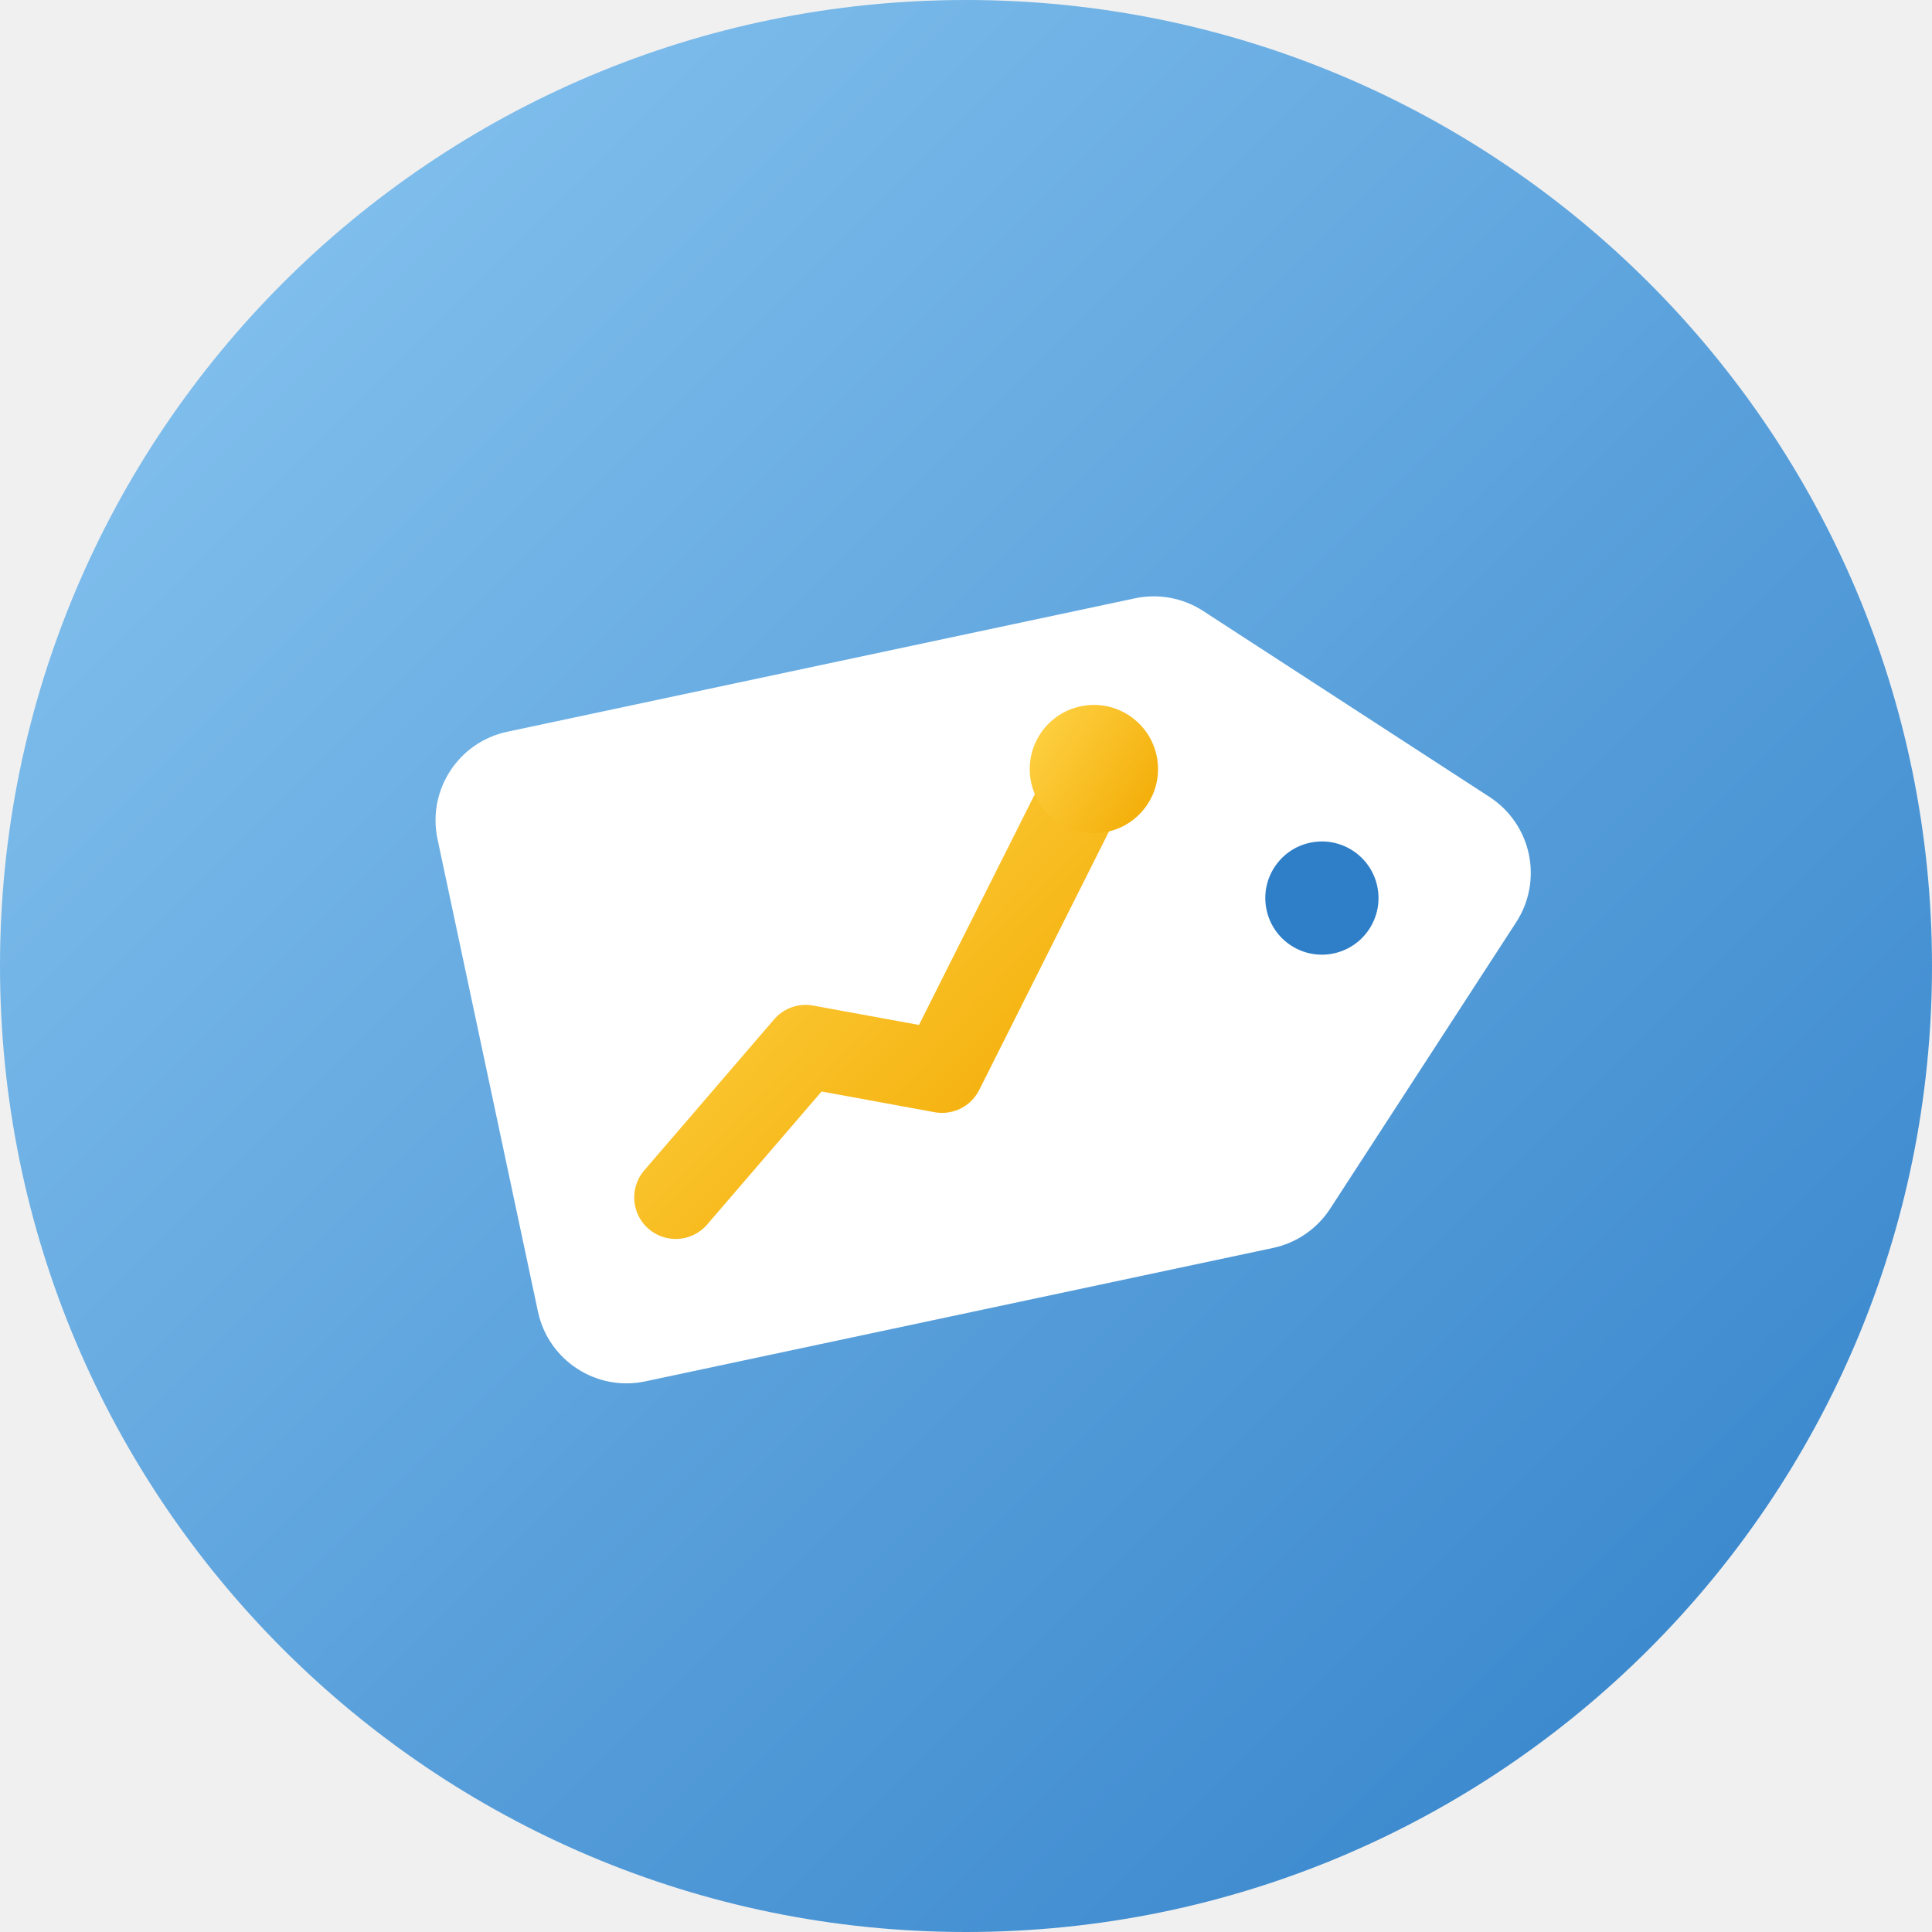
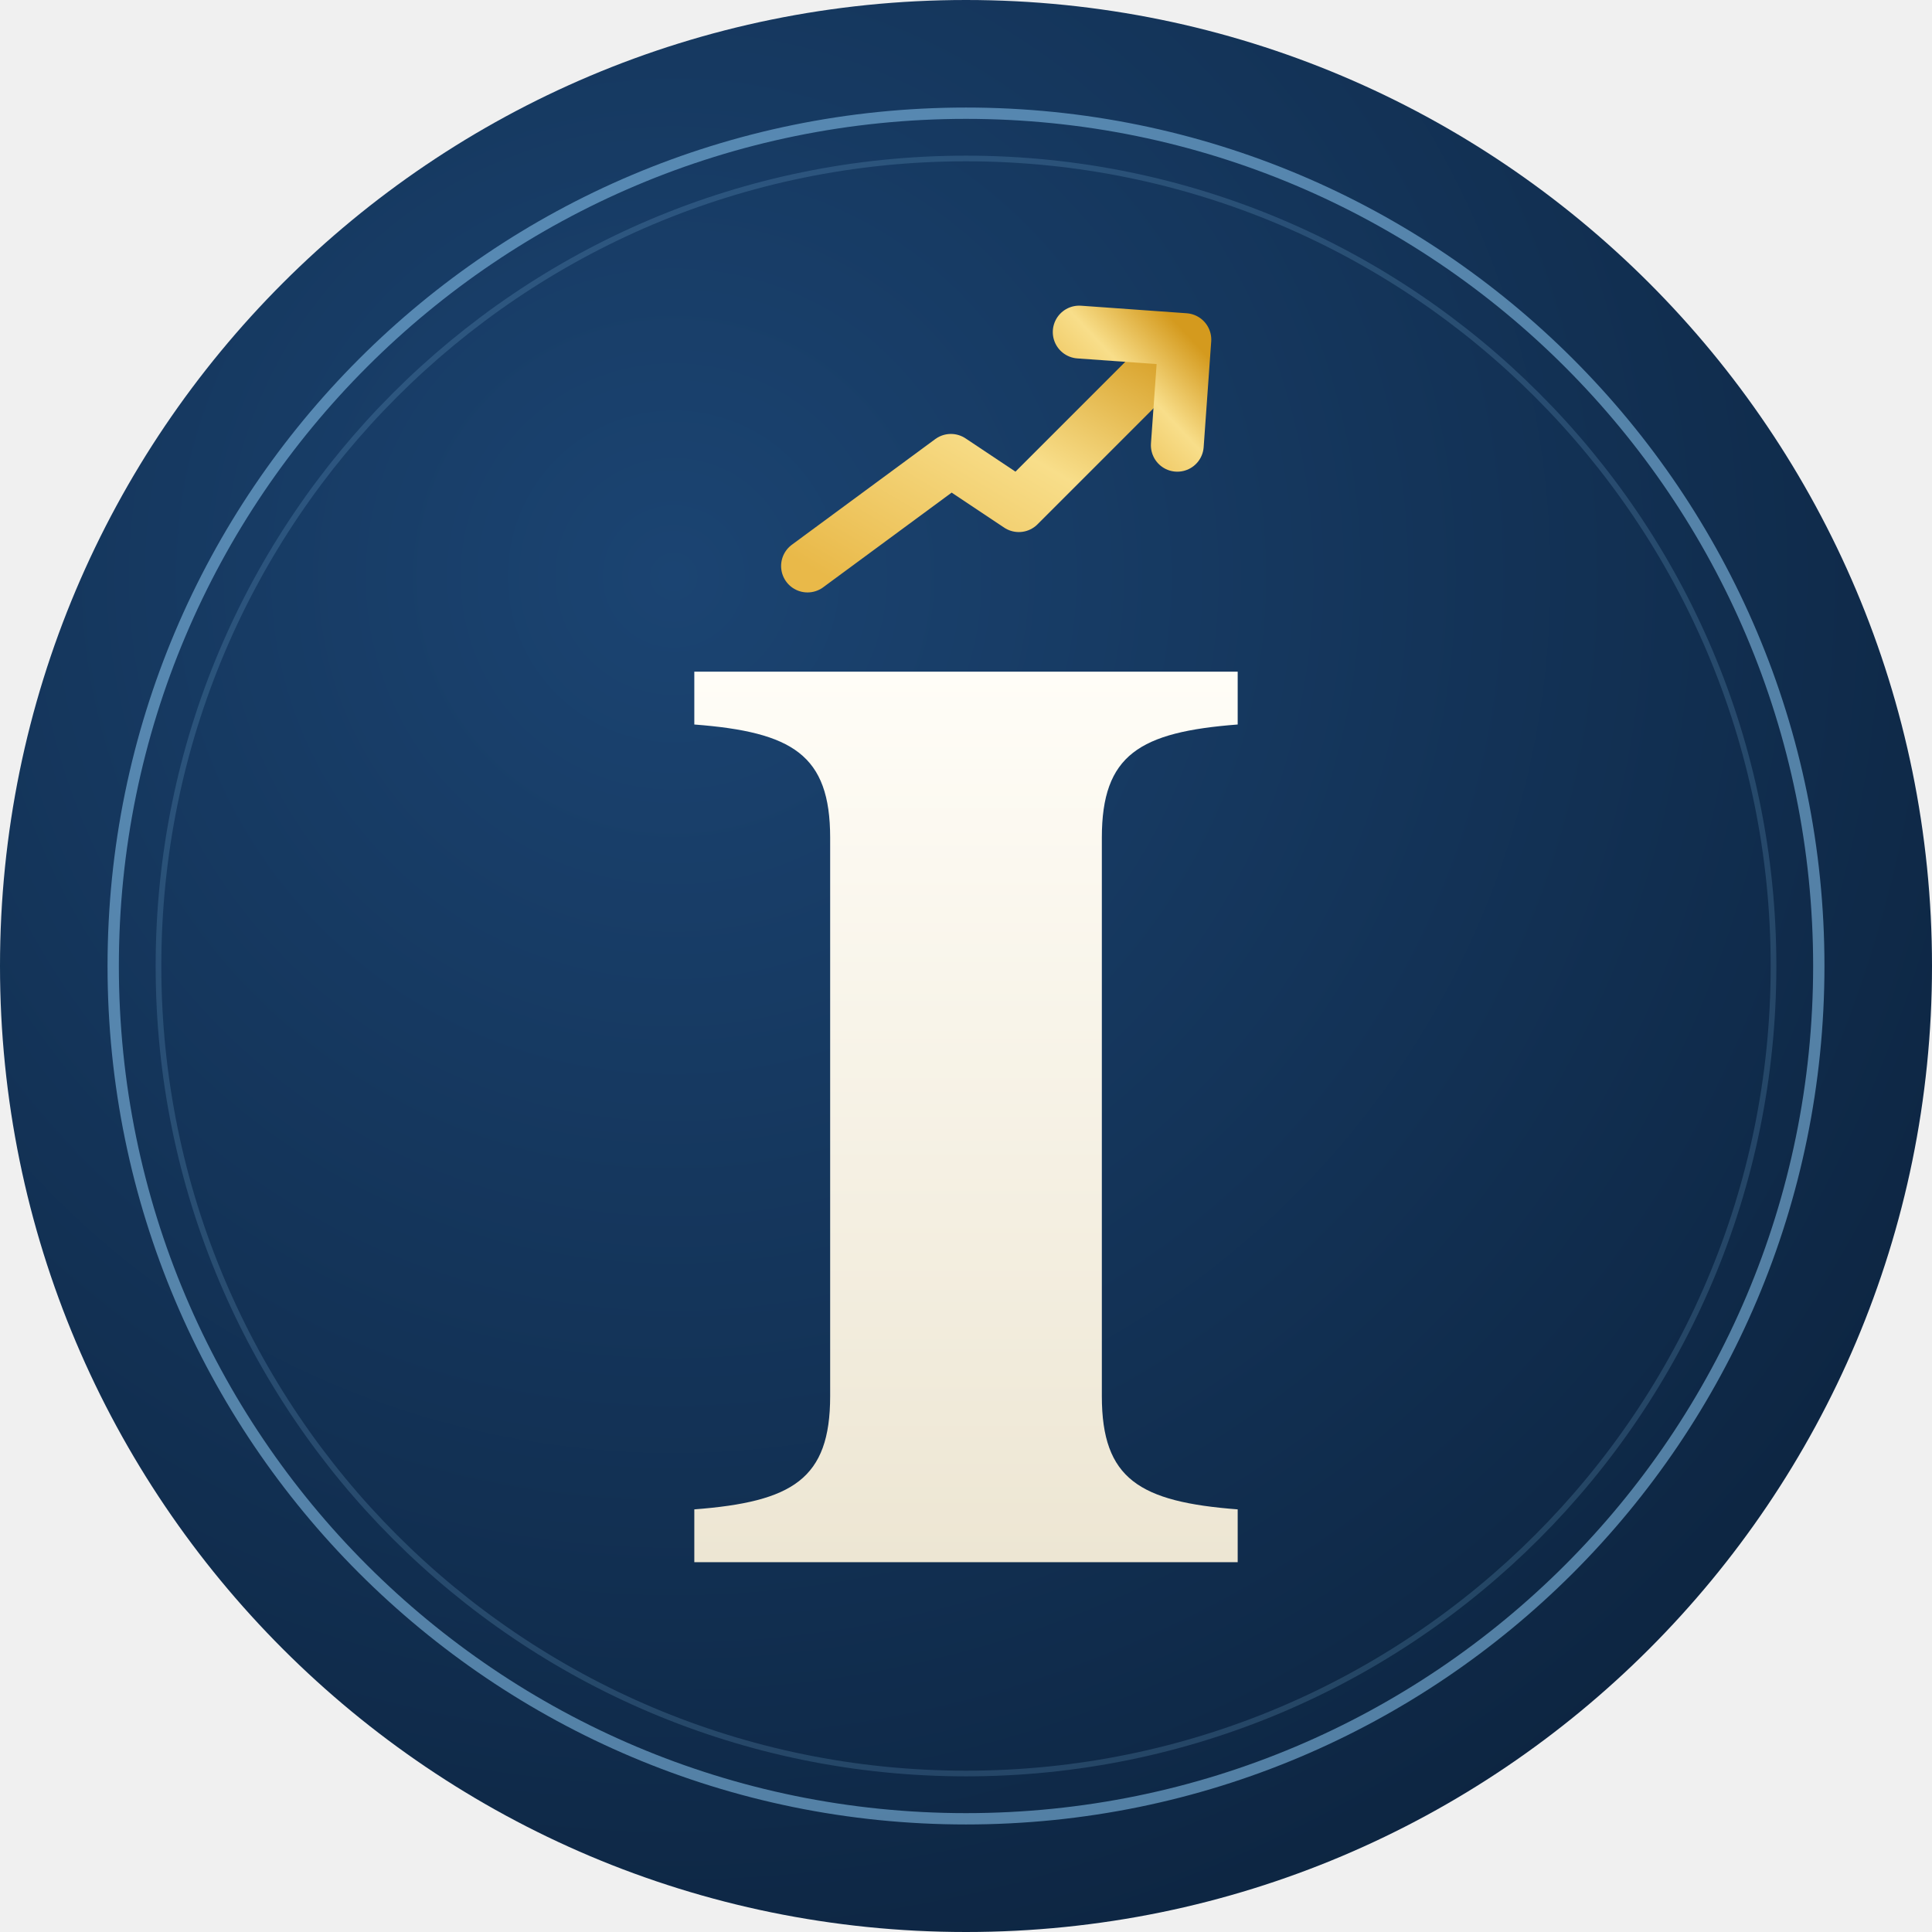
<svg xmlns="http://www.w3.org/2000/svg" viewBox="0 0 512 512" width="512" height="512">
  <defs>
-     <linearGradient id="bg" x1="0" y1="0" x2="1" y2="1">
-       <stop offset="0" stop-color="#8CC8F2" />
-       <stop offset="1" stop-color="#2F7FC8" />
+     <radialGradient id="navy" cx="0.35" cy="0.3" r="0.9">
+       <stop offset="0" stop-color="#1B4472" />
+       <stop offset="1" stop-color="#0A1F38" />
+     </radialGradient>
+     <linearGradient id="gold" x1="0" y1="1" x2="1" y2="0">
+       <stop offset="0" stop-color="#E9B949" />
+       <stop offset="0.55" stop-color="#F8DE8A" />
+       <stop offset="1" stop-color="#D49A1E" />
    </linearGradient>
-     <linearGradient id="sun" x1="0" y1="0" x2="1" y2="1">
-       <stop offset="0" stop-color="#FFD54A" />
-       <stop offset="1" stop-color="#F2A900" />
+     <linearGradient id="ivory" x1="0" y1="0" x2="0" y2="1">
+       <stop offset="0" stop-color="#FFFDF7" />
+       <stop offset="1" stop-color="#EDE6D3" />
    </linearGradient>
  </defs>
-   <circle cx="256" cy="256" r="256" fill="url(#bg)" />
-   <g transform="rotate(-12 256 256)">
-     <path d="M150 170 h170 a24 24 0 0 1 17 7 l64 64 a24 24 0 0 1 0 34 l-64 64 a24 24 0 0 1 -17 7 h-170 a24 24 0 0 1 -24 -24 v-128 a24 24 0 0 1 24 -24 z" fill="#FFFFFF" />
-     <circle cx="352" cy="258" r="15" fill="#2F7FC8" />
-     <polyline points="168,300 210,268 244,282 300,212" fill="none" stroke="url(#sun)" stroke-width="22" stroke-linecap="round" stroke-linejoin="round" />
-     <circle cx="300" cy="212" r="17" fill="url(#sun)" />
+   <circle cx="256" cy="256" r="256" fill="url(#navy)" />
+   <circle cx="256" cy="256" r="226" fill="none" stroke="#8CC8F2" stroke-opacity="0.55" stroke-width="3" />
+   <circle cx="256" cy="256" r="214" fill="none" stroke="#8CC8F2" stroke-opacity="0.18" stroke-width="1.5" />
+   <g transform="translate(0 -18)">
+     <path fill="url(#ivory)" d="     M184 196 h144 v14 c-26 2 -36 8 -36 30 v148 c0 22 10 28 36 30 v14 h-144 v-14     c26 -2 36 -8 36 -30 v-148 c0 -22 -10 -28 -36 -30 z" />
+     <g fill="none" stroke="url(#gold)" stroke-linecap="round" stroke-linejoin="round">
+       <path d="M214 168 L252 140 L270 152 L312 110" stroke-width="14" />
+       <path d="M286 106 L314 108 L312 136" stroke-width="14" />
+     </g>
  </g>
</svg>
